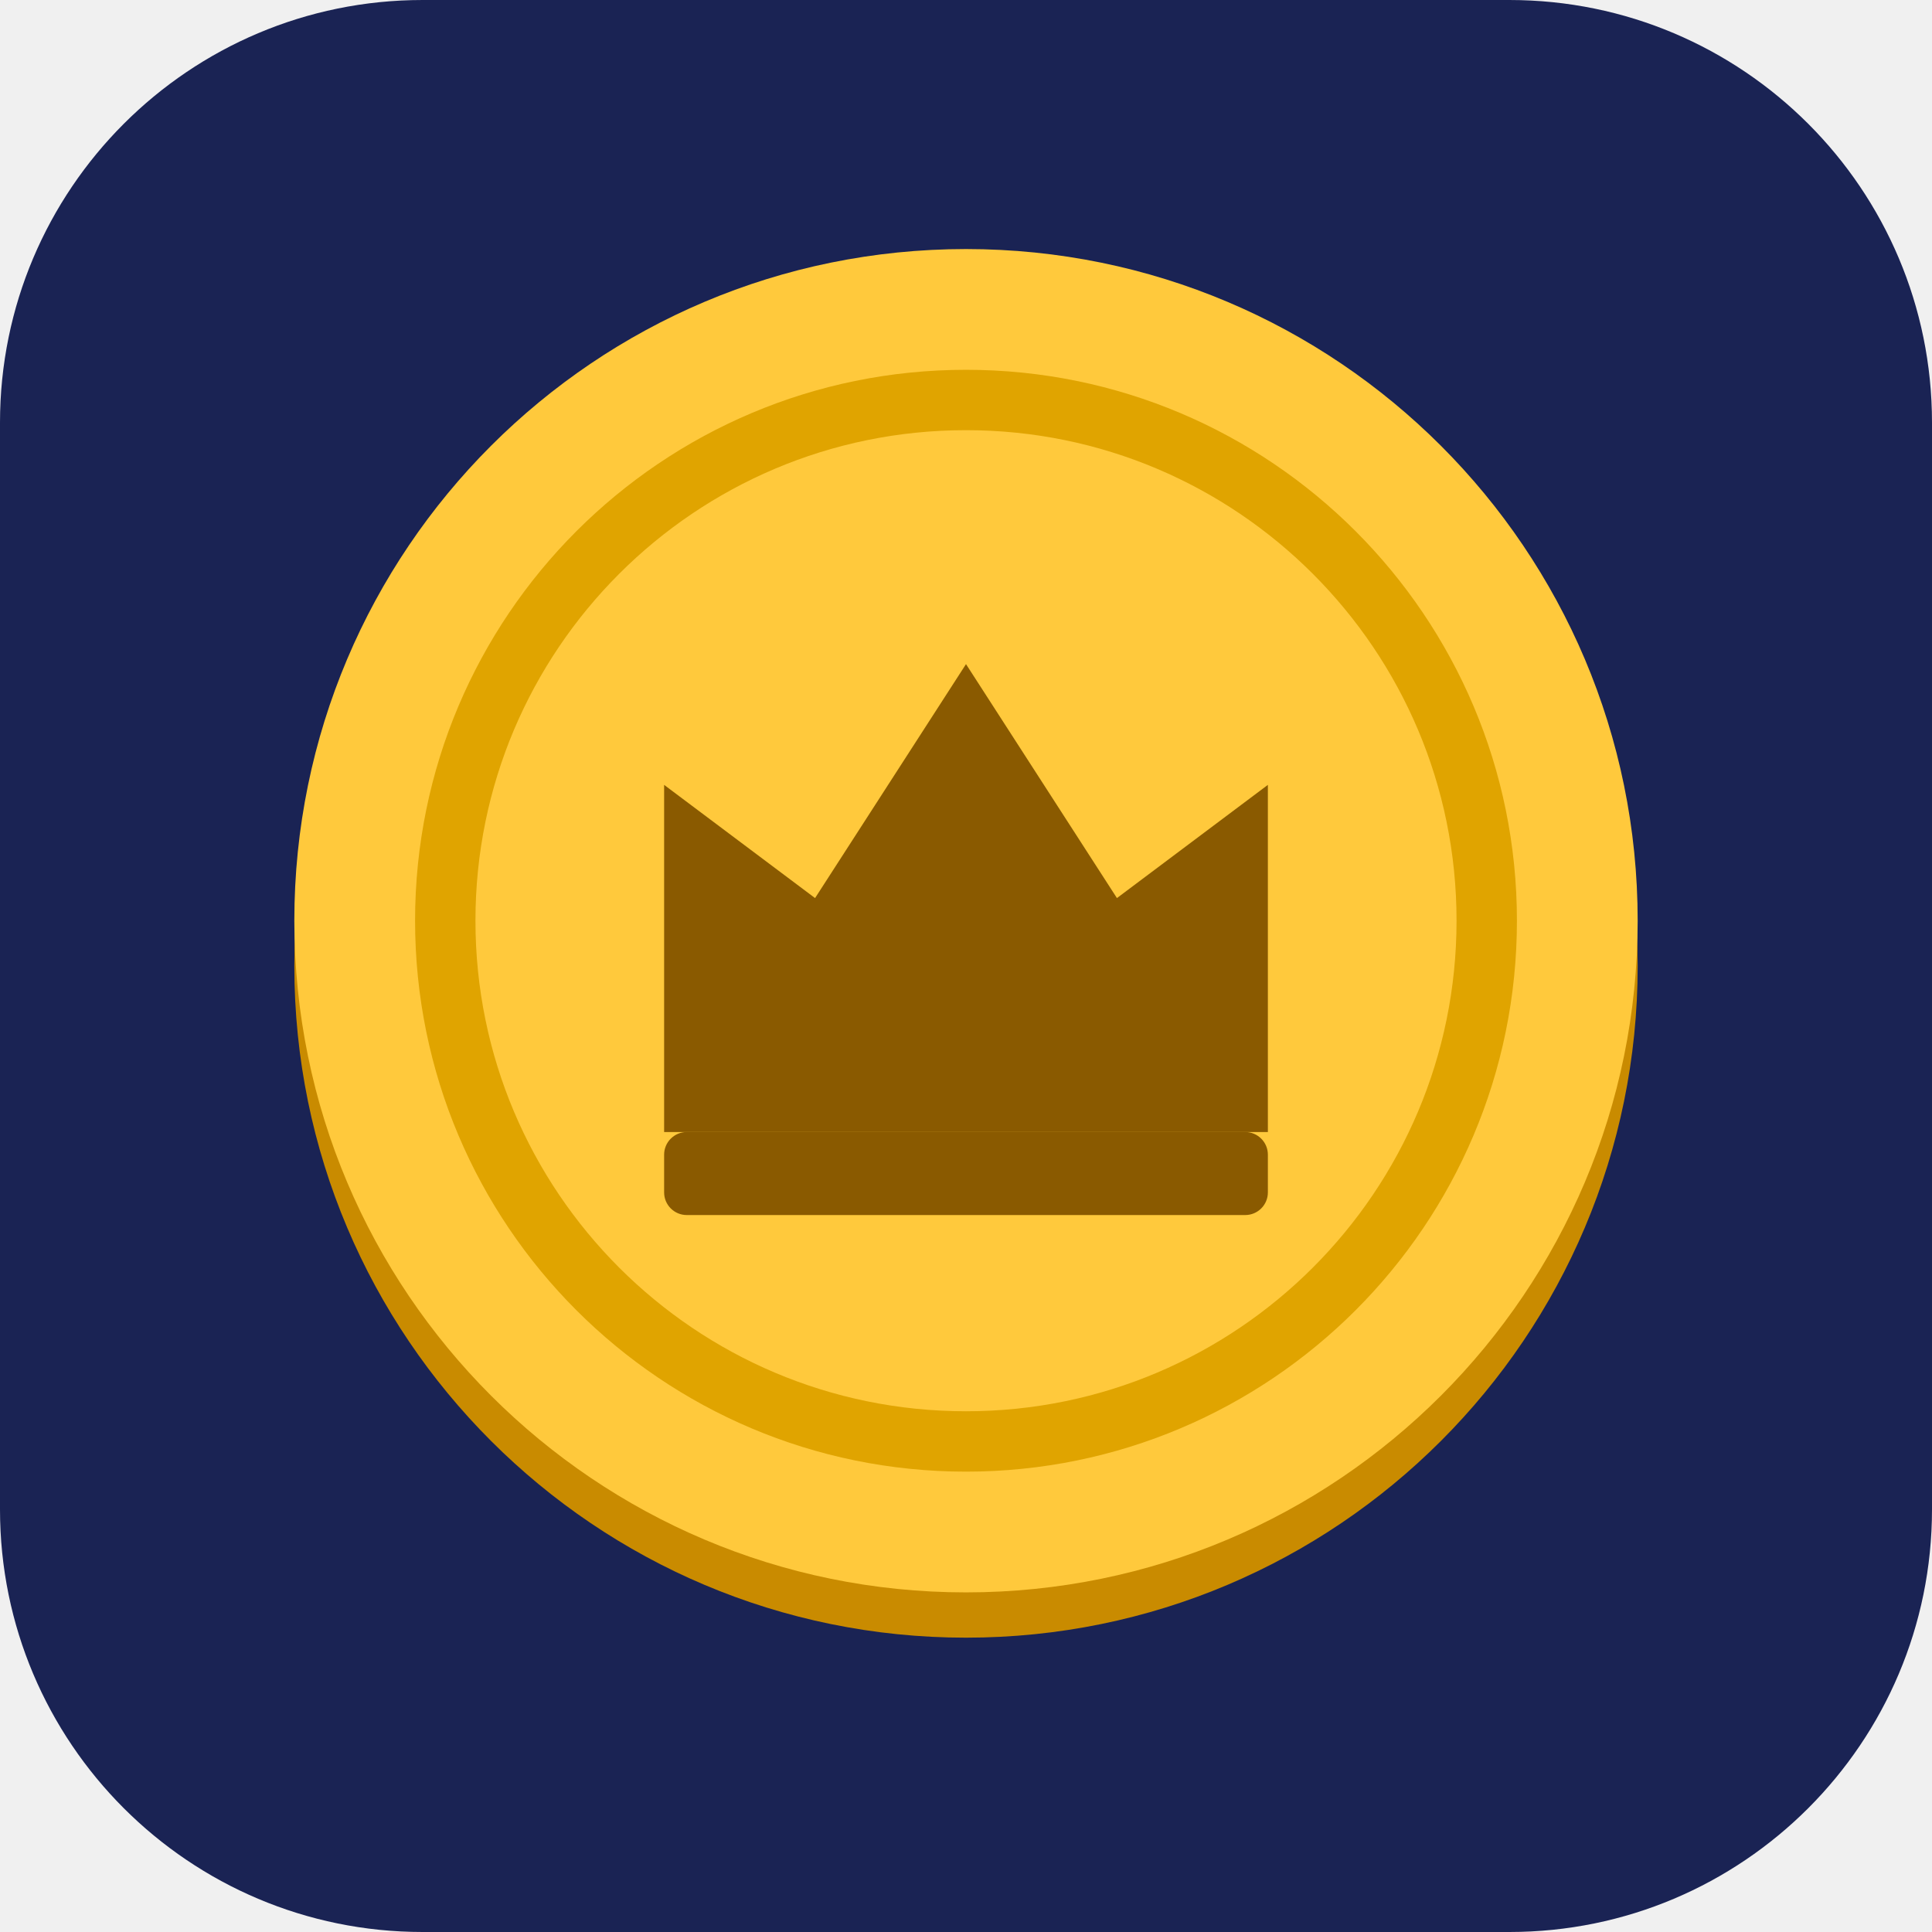
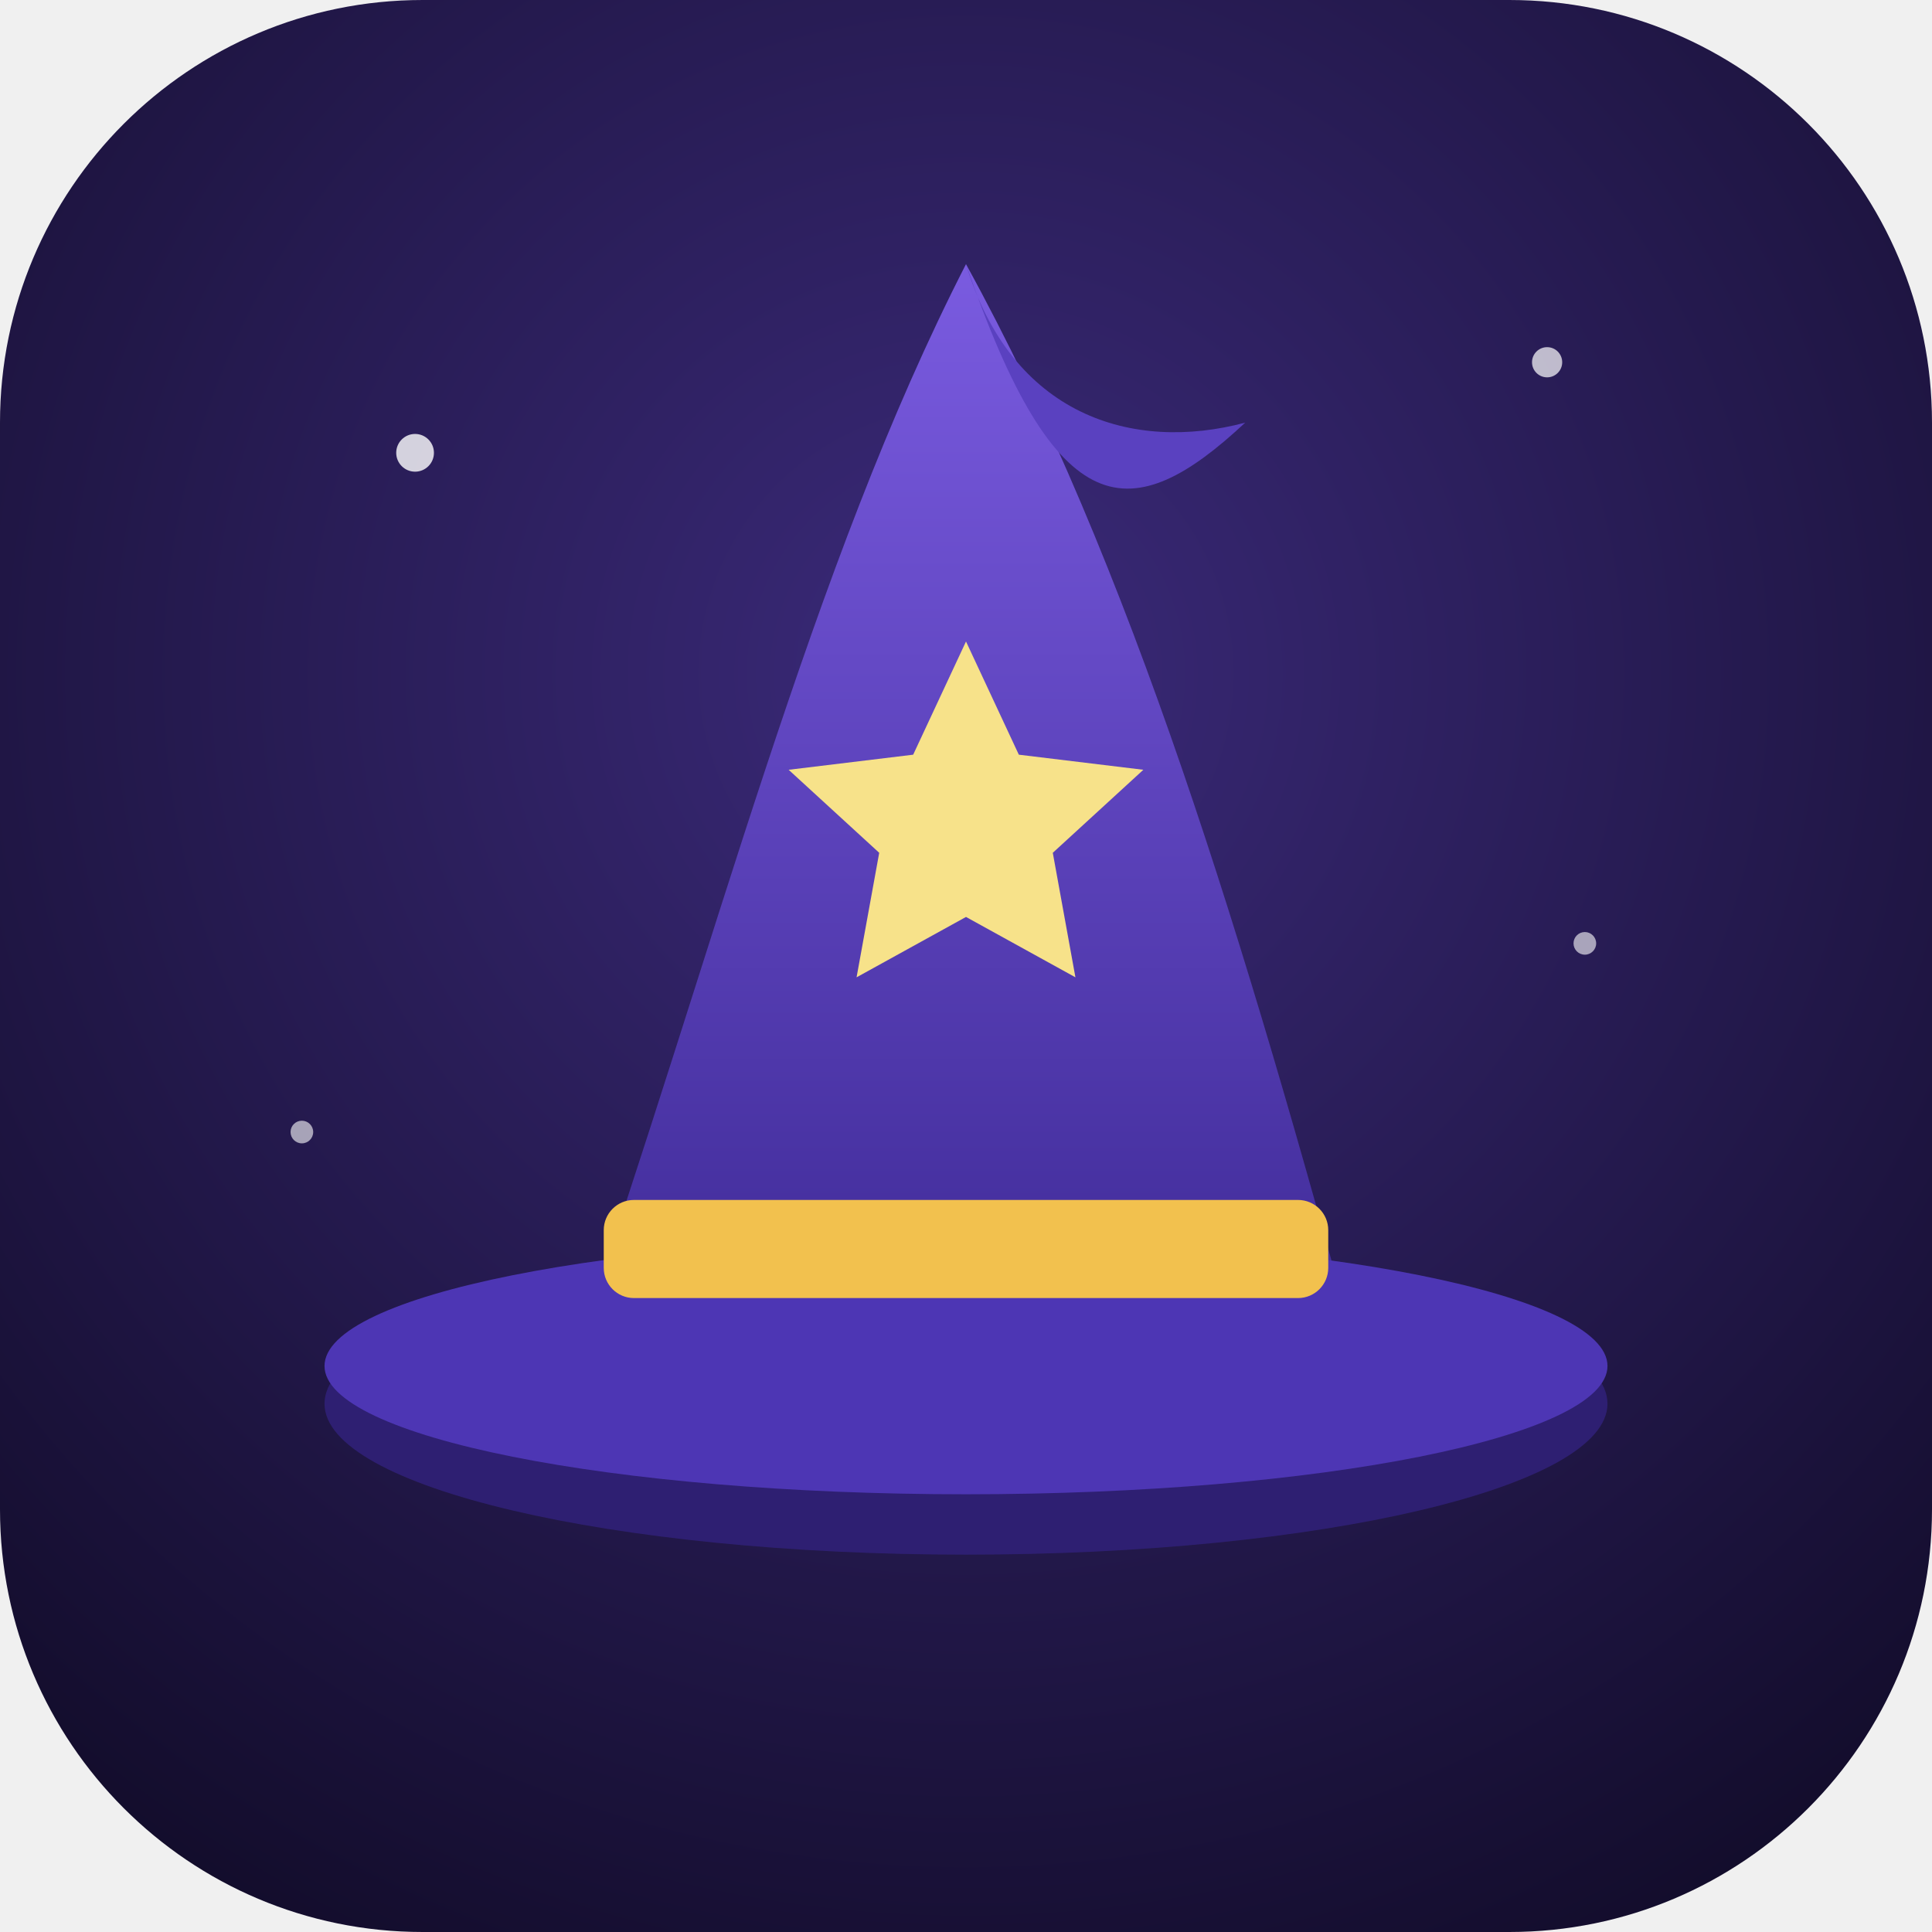
<svg xmlns="http://www.w3.org/2000/svg" viewBox="0 0 512 512">
-   <rect width="512" height="512" rx="112" fill="#1A2354" />
-   <circle cx="256" cy="256" r="178" fill="#C98B00" />
-   <circle cx="256" cy="244" r="178" fill="#FFC93C" />
-   <circle cx="256" cy="244" r="138" fill="none" stroke="#E0A400" stroke-width="16" />
-   <path d="M176 300v-92l40 30 40-62 40 62 40-30v92z" fill="#8A5A00" />
-   <rect x="176" y="300" width="160" height="22" rx="6" fill="#8A5A00" />
+   <defs>
+     <radialGradient id="sky" cx="50%" cy="35%" r="75%">
+       <stop offset="0" stop-color="#3B2A7A" />
+       <stop offset="1" stop-color="#120C2A" />
+     </radialGradient>
+     <linearGradient id="hat" x1="0" y1="0" x2="0" y2="1">
+       <stop offset="0" stop-color="#7A5BE0" />
+       <stop offset="1" stop-color="#3E2A96" />
+     </linearGradient>
+   </defs>
+   <rect width="512" height="512" rx="112" fill="url(#sky)" />
+   <circle cx="110" cy="120" r="5" fill="#fff" opacity=".8" />
+   <circle cx="410" cy="96" r="4" fill="#fff" opacity=".7" />
+   <circle cx="420" cy="250" r="3" fill="#fff" opacity=".6" />
+   <circle cx="80" cy="300" r="3" fill="#fff" opacity=".6" />
+   <path d="M256 70 C300 150 330 250 360 360 L152 360 C190 250 215 150 256 70 Z" fill="url(#hat)" />
+   <path d="M256 70 C268 110 300 120 330 112 C300 140 280 140 256 70 Z" fill="#5A41C0" />
+   <ellipse cx="256" cy="372" rx="170" ry="40" fill="#2E1F72" />
+   <ellipse cx="256" cy="362" rx="170" ry="34" fill="#4D36B4" />
+   <rect x="160" y="318" width="192" height="26" rx="8" fill="#F2C14E" />
+   <path d="M256 170 l14 30 33 4 -24 22 6 33 -29-16 -29 16 6-33 -24-22 33-4z" fill="#F7E28A" />
</svg>
